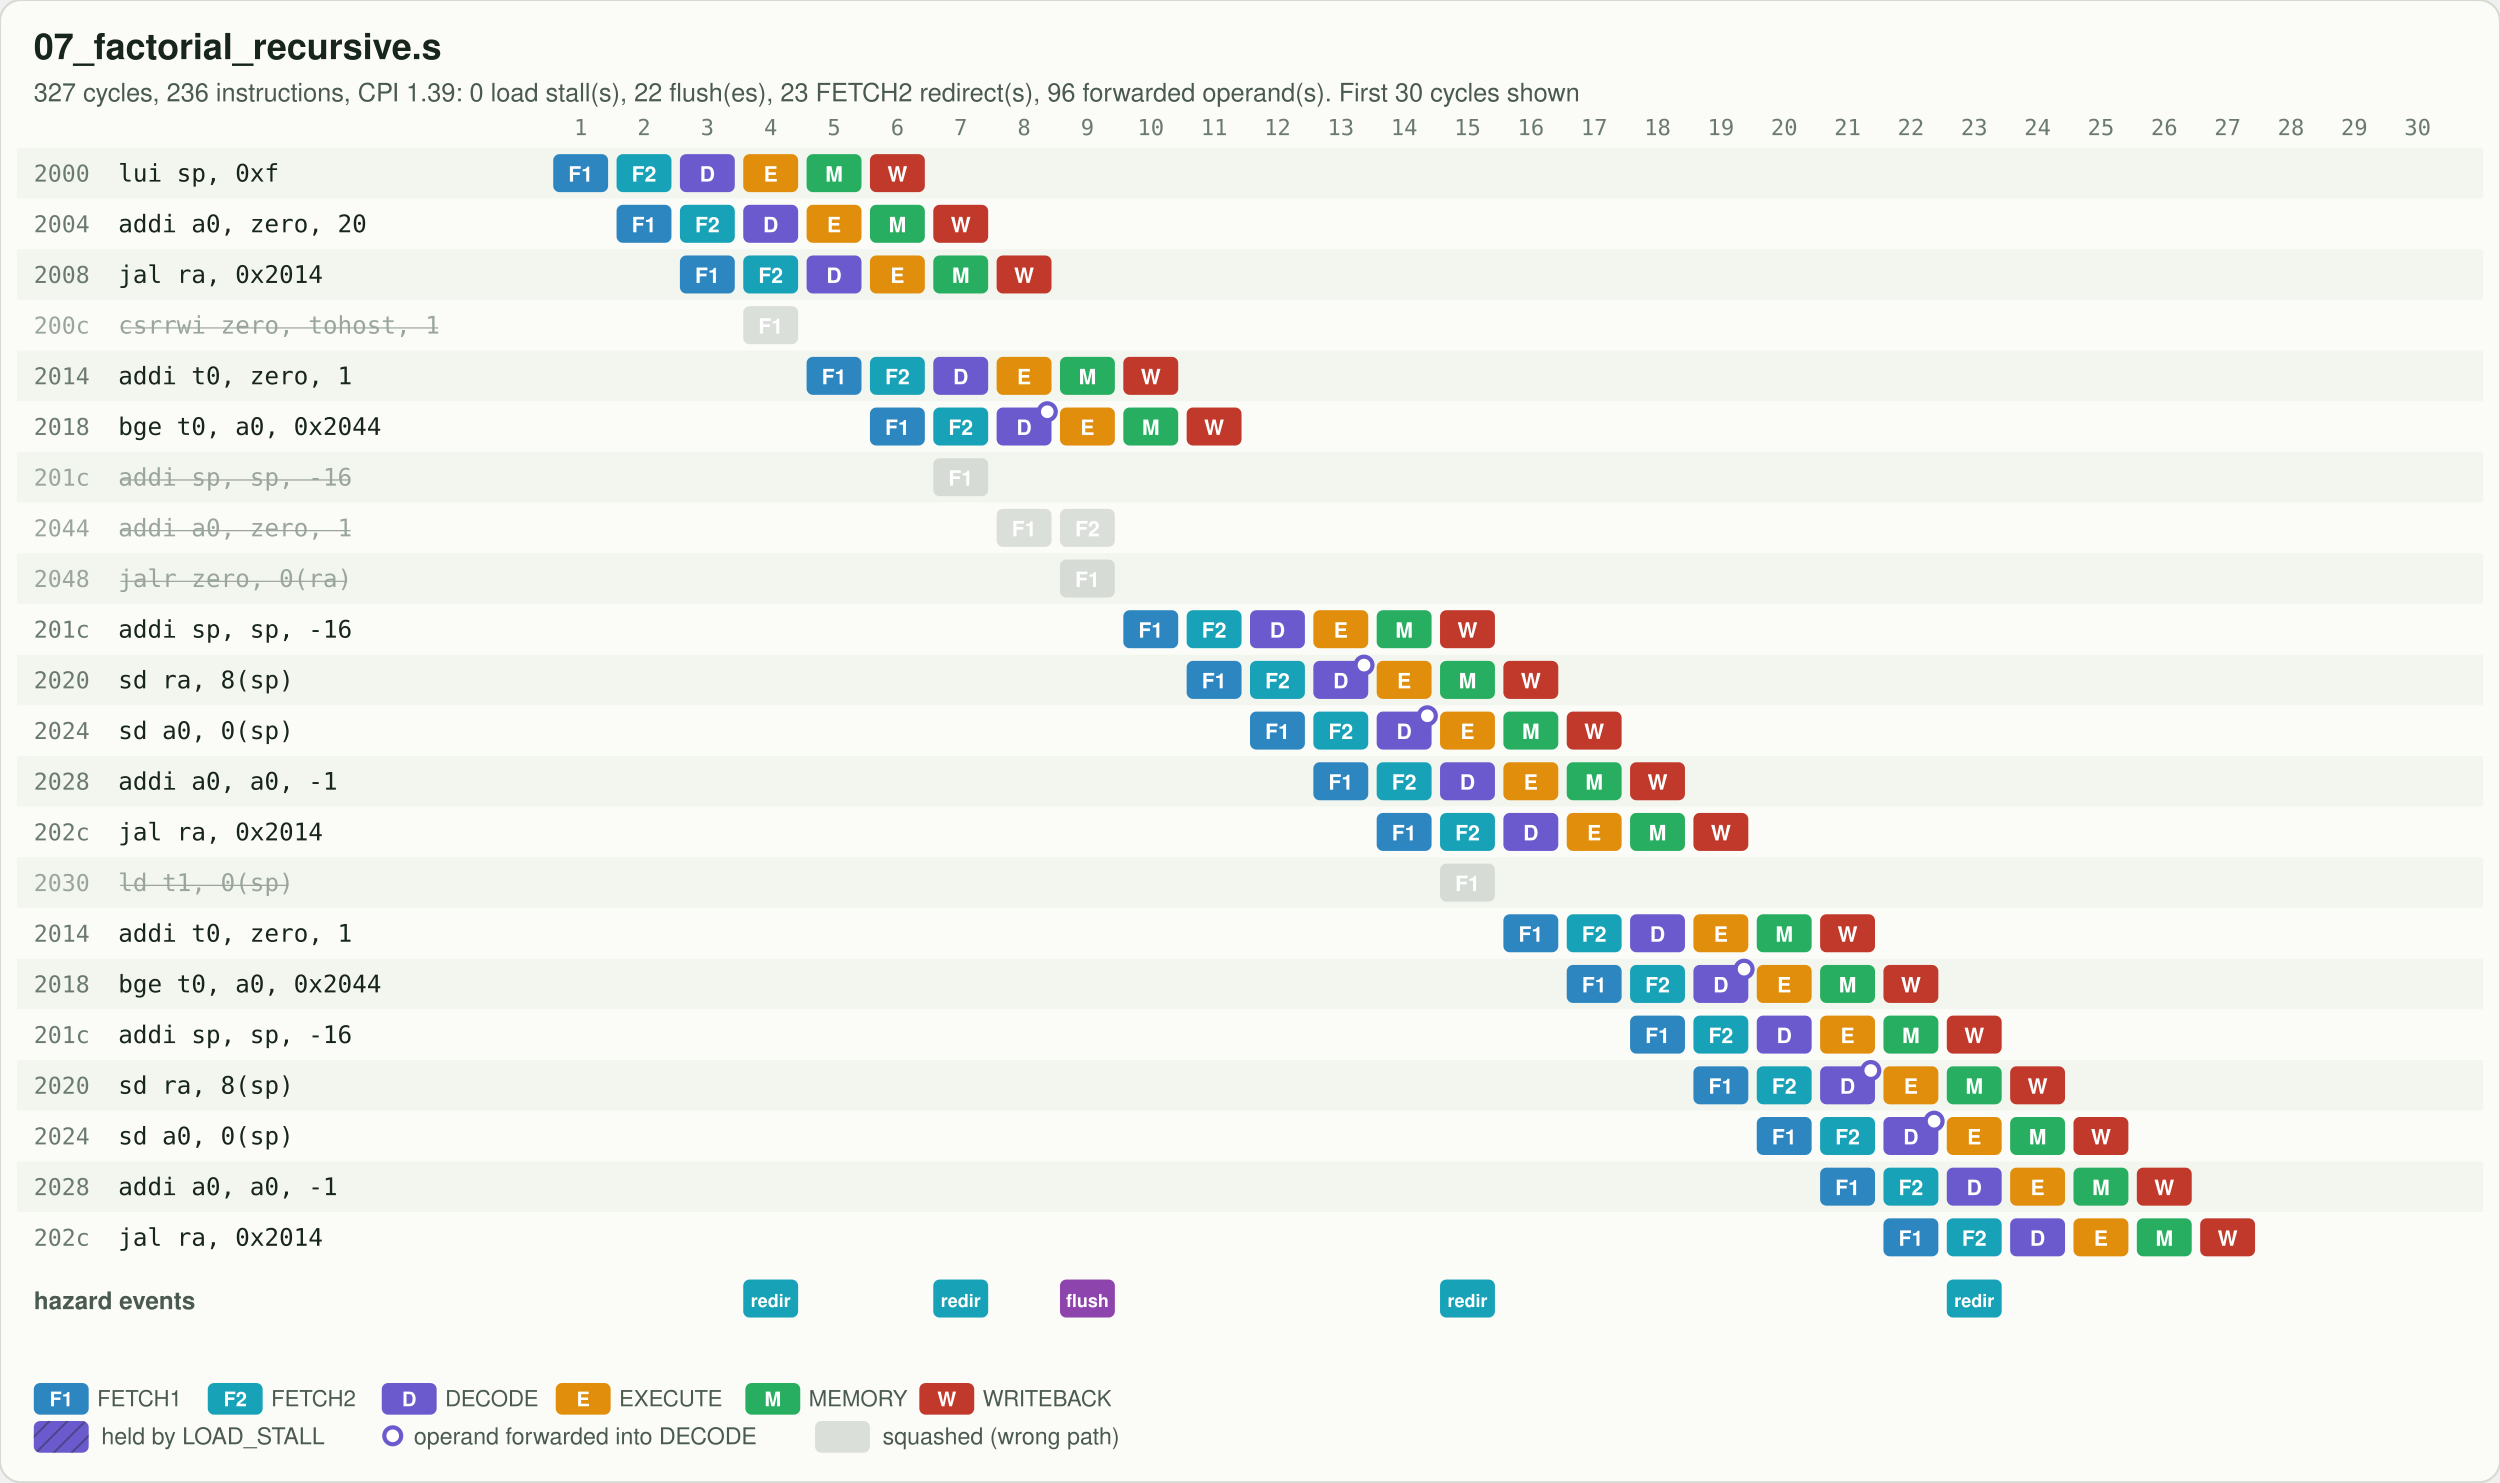
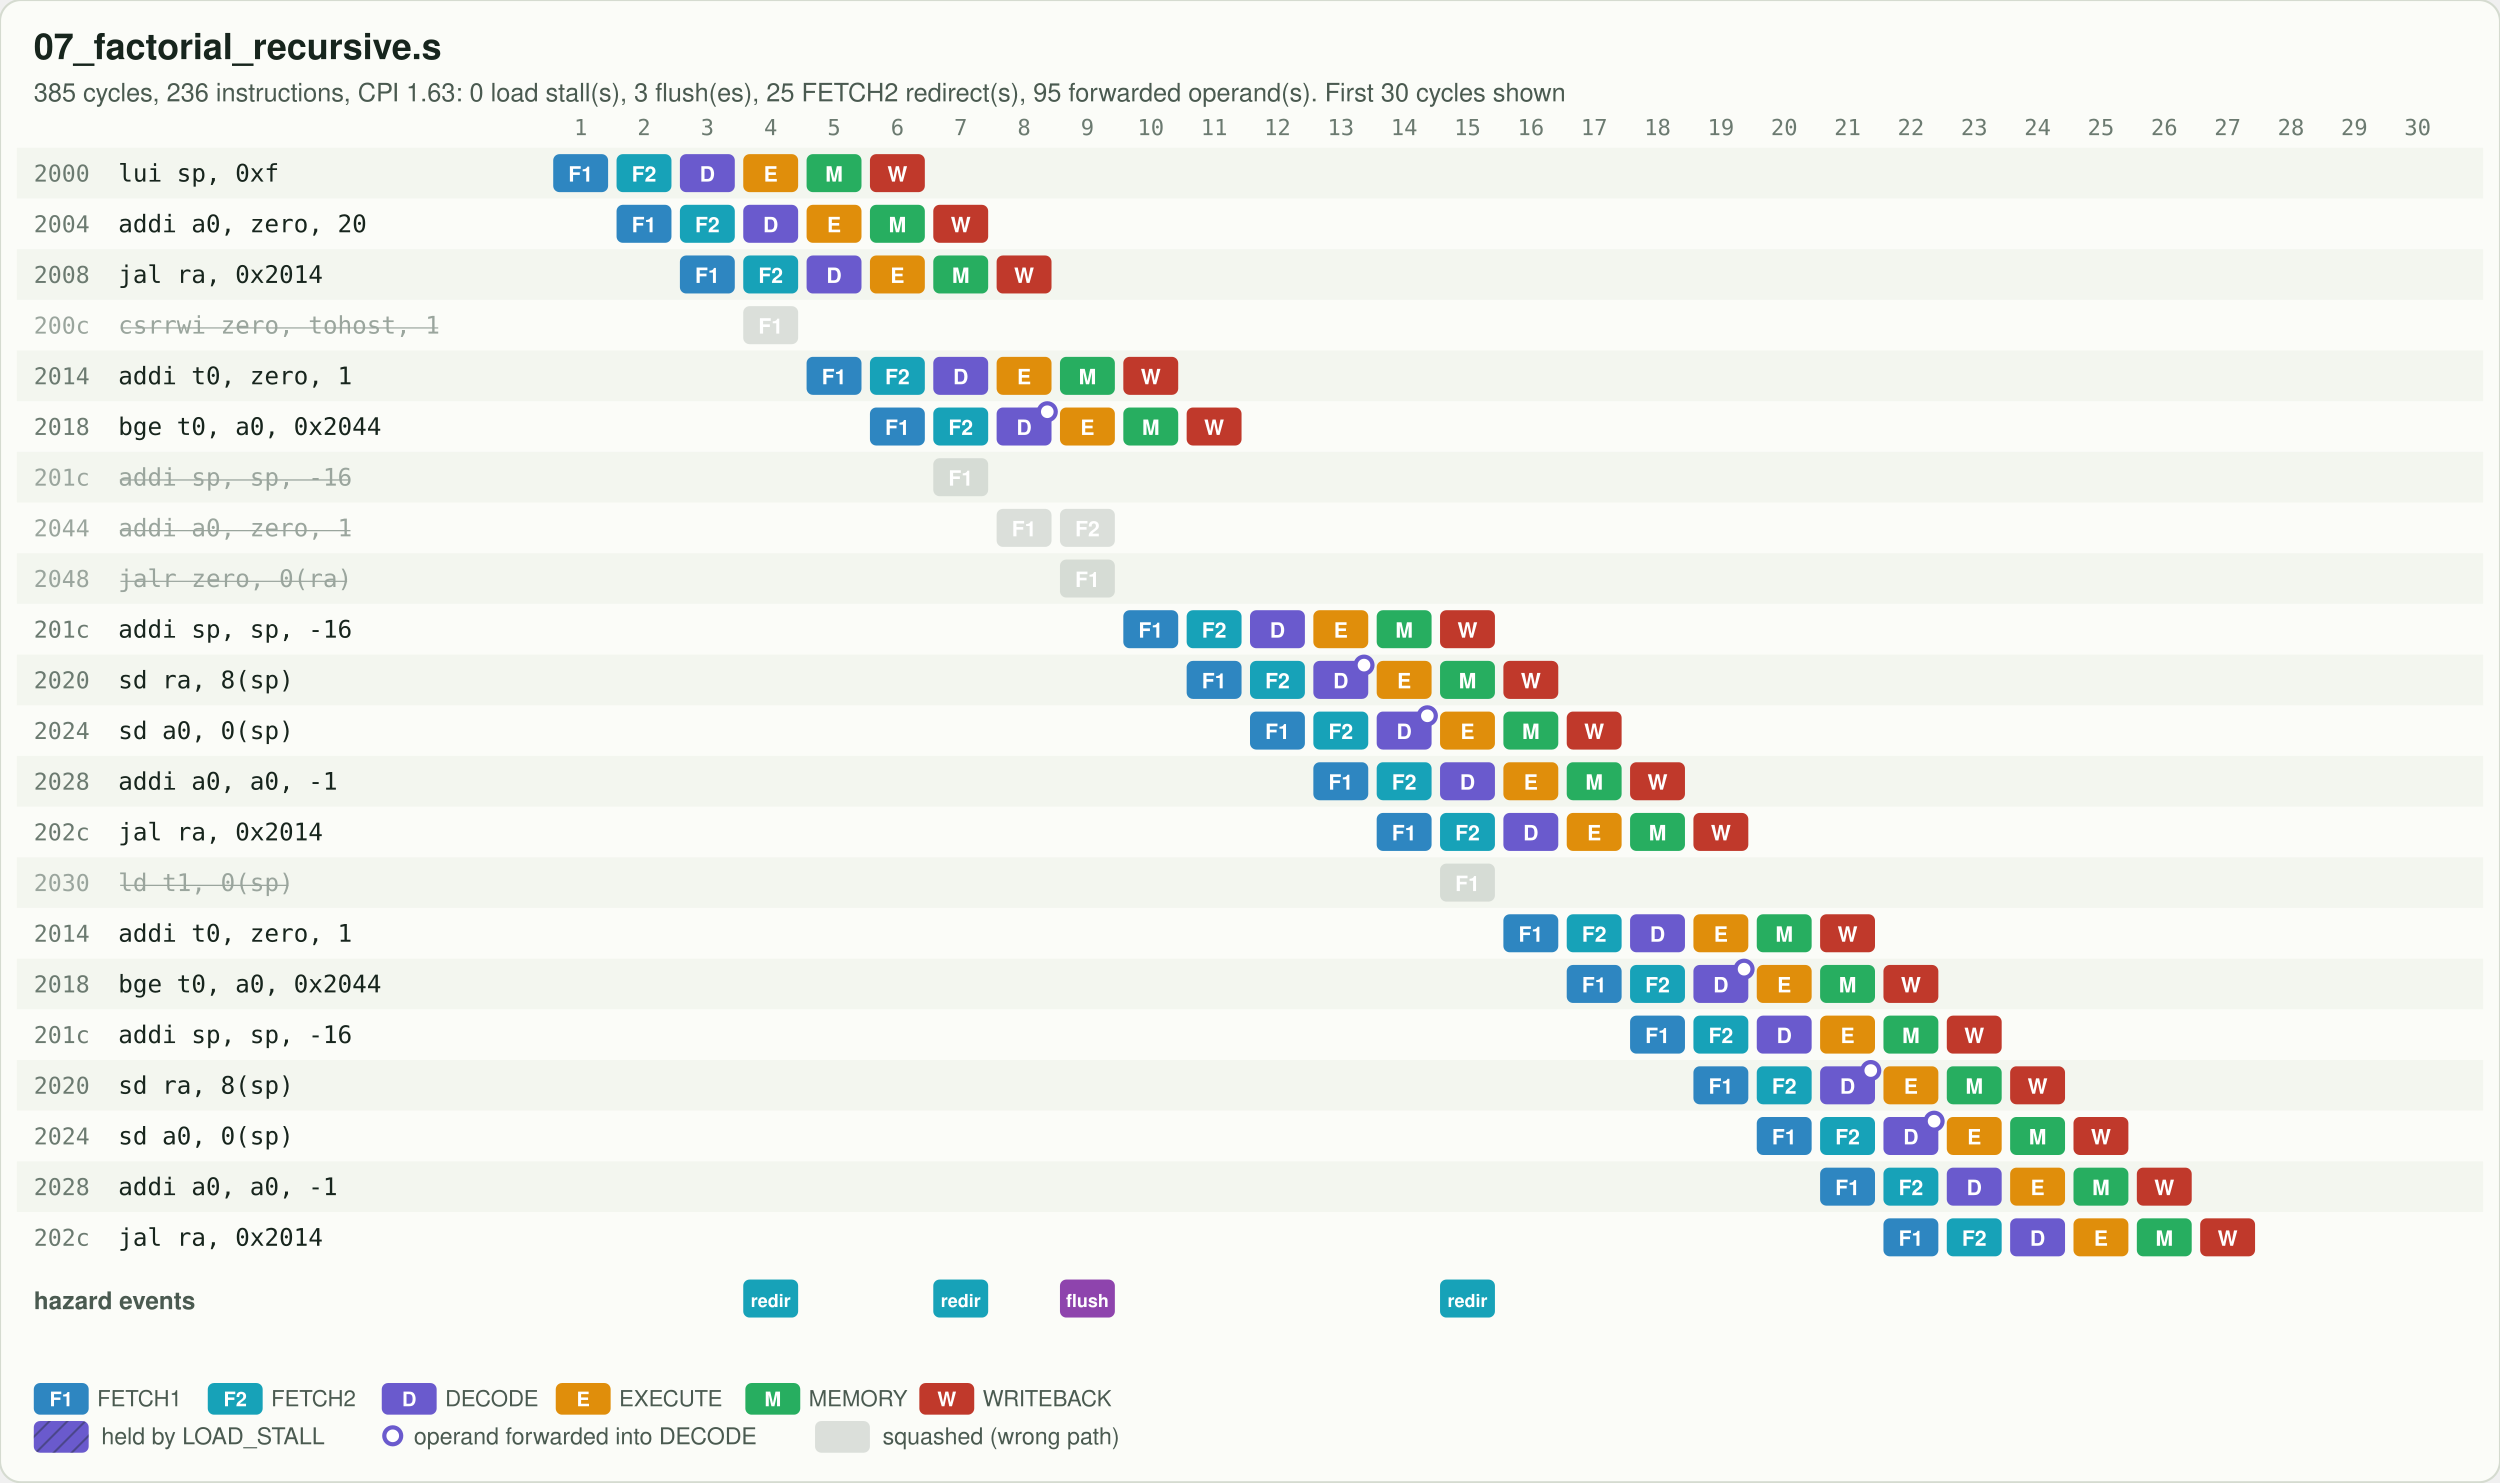
<svg xmlns="http://www.w3.org/2000/svg" viewBox="0 0 1184 702" width="1184" height="702">
  <defs>
    <pattern id="hatch" width="6" height="6" patternUnits="userSpaceOnUse" patternTransform="rotate(45)">
      <line x1="0" y1="0" x2="0" y2="6" stroke="#17251D" stroke-opacity="0.35" stroke-width="2" />
    </pattern>
  </defs>
  <rect width="100%" height="100%" rx="10" fill="#FBFCF8" stroke="#D5DBD0" />
  <text x="16" y="28" font-family="'IBM Plex Sans','Segoe UI',Helvetica,Arial,sans-serif" font-size="17" font-weight="600" fill="#17251D">07_factorial_recursive.s</text>
-   <text x="16" y="48" font-family="'IBM Plex Sans','Segoe UI',Helvetica,Arial,sans-serif" font-size="12" fill="#4A5A50">327 cycles, 236 instructions, CPI 1.39: 0 load stall(s), 22 flush(es), 23 FETCH2 redirect(s), 96 forwarded operand(s). First 30 cycles shown</text>
+   <text x="16" y="48" font-family="'IBM Plex Sans','Segoe UI',Helvetica,Arial,sans-serif" font-size="12" fill="#4A5A50">385 cycles, 236 instructions, CPI 1.63: 0 load stall(s), 3 flush(es), 25 FETCH2 redirect(s), 95 forwarded operand(s). First 30 cycles shown</text>
  <text x="275" y="64" text-anchor="middle" font-family="'IBM Plex Mono','SFMono-Regular',Consolas,monospace" font-size="10.5" fill="#6B7A70">1</text>
  <text x="305" y="64" text-anchor="middle" font-family="'IBM Plex Mono','SFMono-Regular',Consolas,monospace" font-size="10.5" fill="#6B7A70">2</text>
  <text x="335" y="64" text-anchor="middle" font-family="'IBM Plex Mono','SFMono-Regular',Consolas,monospace" font-size="10.5" fill="#6B7A70">3</text>
  <text x="365" y="64" text-anchor="middle" font-family="'IBM Plex Mono','SFMono-Regular',Consolas,monospace" font-size="10.5" fill="#6B7A70">4</text>
  <text x="395" y="64" text-anchor="middle" font-family="'IBM Plex Mono','SFMono-Regular',Consolas,monospace" font-size="10.5" fill="#6B7A70">5</text>
  <text x="425" y="64" text-anchor="middle" font-family="'IBM Plex Mono','SFMono-Regular',Consolas,monospace" font-size="10.5" fill="#6B7A70">6</text>
  <text x="455" y="64" text-anchor="middle" font-family="'IBM Plex Mono','SFMono-Regular',Consolas,monospace" font-size="10.5" fill="#6B7A70">7</text>
  <text x="485" y="64" text-anchor="middle" font-family="'IBM Plex Mono','SFMono-Regular',Consolas,monospace" font-size="10.5" fill="#6B7A70">8</text>
  <text x="515" y="64" text-anchor="middle" font-family="'IBM Plex Mono','SFMono-Regular',Consolas,monospace" font-size="10.5" fill="#6B7A70">9</text>
  <text x="545" y="64" text-anchor="middle" font-family="'IBM Plex Mono','SFMono-Regular',Consolas,monospace" font-size="10.5" fill="#6B7A70">10</text>
  <text x="575" y="64" text-anchor="middle" font-family="'IBM Plex Mono','SFMono-Regular',Consolas,monospace" font-size="10.5" fill="#6B7A70">11</text>
  <text x="605" y="64" text-anchor="middle" font-family="'IBM Plex Mono','SFMono-Regular',Consolas,monospace" font-size="10.5" fill="#6B7A70">12</text>
  <text x="635" y="64" text-anchor="middle" font-family="'IBM Plex Mono','SFMono-Regular',Consolas,monospace" font-size="10.5" fill="#6B7A70">13</text>
  <text x="665" y="64" text-anchor="middle" font-family="'IBM Plex Mono','SFMono-Regular',Consolas,monospace" font-size="10.5" fill="#6B7A70">14</text>
  <text x="695" y="64" text-anchor="middle" font-family="'IBM Plex Mono','SFMono-Regular',Consolas,monospace" font-size="10.5" fill="#6B7A70">15</text>
  <text x="725" y="64" text-anchor="middle" font-family="'IBM Plex Mono','SFMono-Regular',Consolas,monospace" font-size="10.5" fill="#6B7A70">16</text>
  <text x="755" y="64" text-anchor="middle" font-family="'IBM Plex Mono','SFMono-Regular',Consolas,monospace" font-size="10.5" fill="#6B7A70">17</text>
  <text x="785" y="64" text-anchor="middle" font-family="'IBM Plex Mono','SFMono-Regular',Consolas,monospace" font-size="10.5" fill="#6B7A70">18</text>
  <text x="815" y="64" text-anchor="middle" font-family="'IBM Plex Mono','SFMono-Regular',Consolas,monospace" font-size="10.5" fill="#6B7A70">19</text>
  <text x="845" y="64" text-anchor="middle" font-family="'IBM Plex Mono','SFMono-Regular',Consolas,monospace" font-size="10.5" fill="#6B7A70">20</text>
  <text x="875" y="64" text-anchor="middle" font-family="'IBM Plex Mono','SFMono-Regular',Consolas,monospace" font-size="10.5" fill="#6B7A70">21</text>
  <text x="905" y="64" text-anchor="middle" font-family="'IBM Plex Mono','SFMono-Regular',Consolas,monospace" font-size="10.5" fill="#6B7A70">22</text>
  <text x="935" y="64" text-anchor="middle" font-family="'IBM Plex Mono','SFMono-Regular',Consolas,monospace" font-size="10.5" fill="#6B7A70">23</text>
  <text x="965" y="64" text-anchor="middle" font-family="'IBM Plex Mono','SFMono-Regular',Consolas,monospace" font-size="10.5" fill="#6B7A70">24</text>
  <text x="995" y="64" text-anchor="middle" font-family="'IBM Plex Mono','SFMono-Regular',Consolas,monospace" font-size="10.5" fill="#6B7A70">25</text>
  <text x="1025" y="64" text-anchor="middle" font-family="'IBM Plex Mono','SFMono-Regular',Consolas,monospace" font-size="10.5" fill="#6B7A70">26</text>
  <text x="1055" y="64" text-anchor="middle" font-family="'IBM Plex Mono','SFMono-Regular',Consolas,monospace" font-size="10.5" fill="#6B7A70">27</text>
  <text x="1085" y="64" text-anchor="middle" font-family="'IBM Plex Mono','SFMono-Regular',Consolas,monospace" font-size="10.5" fill="#6B7A70">28</text>
  <text x="1115" y="64" text-anchor="middle" font-family="'IBM Plex Mono','SFMono-Regular',Consolas,monospace" font-size="10.5" fill="#6B7A70">29</text>
  <text x="1145" y="64" text-anchor="middle" font-family="'IBM Plex Mono','SFMono-Regular',Consolas,monospace" font-size="10.5" fill="#6B7A70">30</text>
  <rect x="8" y="70" width="1168" height="24" fill="#EEF2EA" fill-opacity="0.6" />
  <text x="16" y="86" font-family="'IBM Plex Mono','SFMono-Regular',Consolas,monospace" font-size="11" fill="#6B7A70">2000</text>
  <text x="56" y="86" font-family="'IBM Plex Mono','SFMono-Regular',Consolas,monospace" font-size="11.5" fill="#17251D">lui sp, 0xf</text>
  <rect x="262" y="73" width="26" height="18" rx="3" fill="#2E86C1" />
  <text x="275" y="86" text-anchor="middle" font-family="'IBM Plex Sans','Segoe UI',Helvetica,Arial,sans-serif" font-size="10" font-weight="700" fill="#FFFFFF">F1</text>
  <rect x="292" y="73" width="26" height="18" rx="3" fill="#17A2B8" />
  <text x="305" y="86" text-anchor="middle" font-family="'IBM Plex Sans','Segoe UI',Helvetica,Arial,sans-serif" font-size="10" font-weight="700" fill="#FFFFFF">F2</text>
  <rect x="322" y="73" width="26" height="18" rx="3" fill="#6A5ACD" />
  <text x="335" y="86" text-anchor="middle" font-family="'IBM Plex Sans','Segoe UI',Helvetica,Arial,sans-serif" font-size="10" font-weight="700" fill="#FFFFFF">D</text>
  <rect x="352" y="73" width="26" height="18" rx="3" fill="#E08E0B" />
  <text x="365" y="86" text-anchor="middle" font-family="'IBM Plex Sans','Segoe UI',Helvetica,Arial,sans-serif" font-size="10" font-weight="700" fill="#FFFFFF">E</text>
  <rect x="382" y="73" width="26" height="18" rx="3" fill="#27AE60" />
  <text x="395" y="86" text-anchor="middle" font-family="'IBM Plex Sans','Segoe UI',Helvetica,Arial,sans-serif" font-size="10" font-weight="700" fill="#FFFFFF">M</text>
  <rect x="412" y="73" width="26" height="18" rx="3" fill="#C0392B" />
  <text x="425" y="86" text-anchor="middle" font-family="'IBM Plex Sans','Segoe UI',Helvetica,Arial,sans-serif" font-size="10" font-weight="700" fill="#FFFFFF">W</text>
  <text x="16" y="110" font-family="'IBM Plex Mono','SFMono-Regular',Consolas,monospace" font-size="11" fill="#6B7A70">2004</text>
  <text x="56" y="110" font-family="'IBM Plex Mono','SFMono-Regular',Consolas,monospace" font-size="11.5" fill="#17251D">addi a0, zero, 20</text>
  <rect x="292" y="97" width="26" height="18" rx="3" fill="#2E86C1" />
  <text x="305" y="110" text-anchor="middle" font-family="'IBM Plex Sans','Segoe UI',Helvetica,Arial,sans-serif" font-size="10" font-weight="700" fill="#FFFFFF">F1</text>
  <rect x="322" y="97" width="26" height="18" rx="3" fill="#17A2B8" />
  <text x="335" y="110" text-anchor="middle" font-family="'IBM Plex Sans','Segoe UI',Helvetica,Arial,sans-serif" font-size="10" font-weight="700" fill="#FFFFFF">F2</text>
  <rect x="352" y="97" width="26" height="18" rx="3" fill="#6A5ACD" />
  <text x="365" y="110" text-anchor="middle" font-family="'IBM Plex Sans','Segoe UI',Helvetica,Arial,sans-serif" font-size="10" font-weight="700" fill="#FFFFFF">D</text>
  <rect x="382" y="97" width="26" height="18" rx="3" fill="#E08E0B" />
  <text x="395" y="110" text-anchor="middle" font-family="'IBM Plex Sans','Segoe UI',Helvetica,Arial,sans-serif" font-size="10" font-weight="700" fill="#FFFFFF">E</text>
  <rect x="412" y="97" width="26" height="18" rx="3" fill="#27AE60" />
  <text x="425" y="110" text-anchor="middle" font-family="'IBM Plex Sans','Segoe UI',Helvetica,Arial,sans-serif" font-size="10" font-weight="700" fill="#FFFFFF">M</text>
  <rect x="442" y="97" width="26" height="18" rx="3" fill="#C0392B" />
  <text x="455" y="110" text-anchor="middle" font-family="'IBM Plex Sans','Segoe UI',Helvetica,Arial,sans-serif" font-size="10" font-weight="700" fill="#FFFFFF">W</text>
  <rect x="8" y="118" width="1168" height="24" fill="#EEF2EA" fill-opacity="0.6" />
  <text x="16" y="134" font-family="'IBM Plex Mono','SFMono-Regular',Consolas,monospace" font-size="11" fill="#6B7A70">2008</text>
  <text x="56" y="134" font-family="'IBM Plex Mono','SFMono-Regular',Consolas,monospace" font-size="11.5" fill="#17251D">jal ra, 0x2014</text>
  <rect x="322" y="121" width="26" height="18" rx="3" fill="#2E86C1" />
  <text x="335" y="134" text-anchor="middle" font-family="'IBM Plex Sans','Segoe UI',Helvetica,Arial,sans-serif" font-size="10" font-weight="700" fill="#FFFFFF">F1</text>
  <rect x="352" y="121" width="26" height="18" rx="3" fill="#17A2B8" />
  <text x="365" y="134" text-anchor="middle" font-family="'IBM Plex Sans','Segoe UI',Helvetica,Arial,sans-serif" font-size="10" font-weight="700" fill="#FFFFFF">F2</text>
  <rect x="382" y="121" width="26" height="18" rx="3" fill="#6A5ACD" />
  <text x="395" y="134" text-anchor="middle" font-family="'IBM Plex Sans','Segoe UI',Helvetica,Arial,sans-serif" font-size="10" font-weight="700" fill="#FFFFFF">D</text>
  <rect x="412" y="121" width="26" height="18" rx="3" fill="#E08E0B" />
  <text x="425" y="134" text-anchor="middle" font-family="'IBM Plex Sans','Segoe UI',Helvetica,Arial,sans-serif" font-size="10" font-weight="700" fill="#FFFFFF">E</text>
  <rect x="442" y="121" width="26" height="18" rx="3" fill="#27AE60" />
  <text x="455" y="134" text-anchor="middle" font-family="'IBM Plex Sans','Segoe UI',Helvetica,Arial,sans-serif" font-size="10" font-weight="700" fill="#FFFFFF">M</text>
  <rect x="472" y="121" width="26" height="18" rx="3" fill="#C0392B" />
  <text x="485" y="134" text-anchor="middle" font-family="'IBM Plex Sans','Segoe UI',Helvetica,Arial,sans-serif" font-size="10" font-weight="700" fill="#FFFFFF">W</text>
  <text x="16" y="158" font-family="'IBM Plex Mono','SFMono-Regular',Consolas,monospace" font-size="11" fill="#9AA59D">200c</text>
  <text x="56" y="158" font-family="'IBM Plex Mono','SFMono-Regular',Consolas,monospace" font-size="11.5" fill="#9AA59D" text-decoration="line-through">csrrwi zero, tohost, 1</text>
  <rect x="352" y="145" width="26" height="18" rx="3" fill="#B4BDB6" fill-opacity="0.45" />
  <text x="365" y="158" text-anchor="middle" font-family="'IBM Plex Sans','Segoe UI',Helvetica,Arial,sans-serif" font-size="10" font-weight="700" fill="#FFFFFF">F1</text>
  <rect x="8" y="166" width="1168" height="24" fill="#EEF2EA" fill-opacity="0.6" />
  <text x="16" y="182" font-family="'IBM Plex Mono','SFMono-Regular',Consolas,monospace" font-size="11" fill="#6B7A70">2014</text>
  <text x="56" y="182" font-family="'IBM Plex Mono','SFMono-Regular',Consolas,monospace" font-size="11.5" fill="#17251D">addi t0, zero, 1</text>
  <rect x="382" y="169" width="26" height="18" rx="3" fill="#2E86C1" />
  <text x="395" y="182" text-anchor="middle" font-family="'IBM Plex Sans','Segoe UI',Helvetica,Arial,sans-serif" font-size="10" font-weight="700" fill="#FFFFFF">F1</text>
  <rect x="412" y="169" width="26" height="18" rx="3" fill="#17A2B8" />
  <text x="425" y="182" text-anchor="middle" font-family="'IBM Plex Sans','Segoe UI',Helvetica,Arial,sans-serif" font-size="10" font-weight="700" fill="#FFFFFF">F2</text>
  <rect x="442" y="169" width="26" height="18" rx="3" fill="#6A5ACD" />
  <text x="455" y="182" text-anchor="middle" font-family="'IBM Plex Sans','Segoe UI',Helvetica,Arial,sans-serif" font-size="10" font-weight="700" fill="#FFFFFF">D</text>
  <rect x="472" y="169" width="26" height="18" rx="3" fill="#E08E0B" />
  <text x="485" y="182" text-anchor="middle" font-family="'IBM Plex Sans','Segoe UI',Helvetica,Arial,sans-serif" font-size="10" font-weight="700" fill="#FFFFFF">E</text>
  <rect x="502" y="169" width="26" height="18" rx="3" fill="#27AE60" />
  <text x="515" y="182" text-anchor="middle" font-family="'IBM Plex Sans','Segoe UI',Helvetica,Arial,sans-serif" font-size="10" font-weight="700" fill="#FFFFFF">M</text>
  <rect x="532" y="169" width="26" height="18" rx="3" fill="#C0392B" />
  <text x="545" y="182" text-anchor="middle" font-family="'IBM Plex Sans','Segoe UI',Helvetica,Arial,sans-serif" font-size="10" font-weight="700" fill="#FFFFFF">W</text>
  <text x="16" y="206" font-family="'IBM Plex Mono','SFMono-Regular',Consolas,monospace" font-size="11" fill="#6B7A70">2018</text>
  <text x="56" y="206" font-family="'IBM Plex Mono','SFMono-Regular',Consolas,monospace" font-size="11.5" fill="#17251D">bge t0, a0, 0x2044</text>
  <rect x="412" y="193" width="26" height="18" rx="3" fill="#2E86C1" />
  <text x="425" y="206" text-anchor="middle" font-family="'IBM Plex Sans','Segoe UI',Helvetica,Arial,sans-serif" font-size="10" font-weight="700" fill="#FFFFFF">F1</text>
  <rect x="442" y="193" width="26" height="18" rx="3" fill="#17A2B8" />
  <text x="455" y="206" text-anchor="middle" font-family="'IBM Plex Sans','Segoe UI',Helvetica,Arial,sans-serif" font-size="10" font-weight="700" fill="#FFFFFF">F2</text>
  <rect x="472" y="193" width="26" height="18" rx="3" fill="#6A5ACD" />
  <text x="485" y="206" text-anchor="middle" font-family="'IBM Plex Sans','Segoe UI',Helvetica,Arial,sans-serif" font-size="10" font-weight="700" fill="#FFFFFF">D</text>
  <circle cx="496" cy="195" r="4" fill="#FFFFFF" stroke="#6A5ACD" stroke-width="2" />
  <rect x="502" y="193" width="26" height="18" rx="3" fill="#E08E0B" />
  <text x="515" y="206" text-anchor="middle" font-family="'IBM Plex Sans','Segoe UI',Helvetica,Arial,sans-serif" font-size="10" font-weight="700" fill="#FFFFFF">E</text>
  <rect x="532" y="193" width="26" height="18" rx="3" fill="#27AE60" />
  <text x="545" y="206" text-anchor="middle" font-family="'IBM Plex Sans','Segoe UI',Helvetica,Arial,sans-serif" font-size="10" font-weight="700" fill="#FFFFFF">M</text>
  <rect x="562" y="193" width="26" height="18" rx="3" fill="#C0392B" />
  <text x="575" y="206" text-anchor="middle" font-family="'IBM Plex Sans','Segoe UI',Helvetica,Arial,sans-serif" font-size="10" font-weight="700" fill="#FFFFFF">W</text>
  <rect x="8" y="214" width="1168" height="24" fill="#EEF2EA" fill-opacity="0.6" />
  <text x="16" y="230" font-family="'IBM Plex Mono','SFMono-Regular',Consolas,monospace" font-size="11" fill="#9AA59D">201c</text>
  <text x="56" y="230" font-family="'IBM Plex Mono','SFMono-Regular',Consolas,monospace" font-size="11.5" fill="#9AA59D" text-decoration="line-through">addi sp, sp, -16</text>
  <rect x="442" y="217" width="26" height="18" rx="3" fill="#B4BDB6" fill-opacity="0.45" />
  <text x="455" y="230" text-anchor="middle" font-family="'IBM Plex Sans','Segoe UI',Helvetica,Arial,sans-serif" font-size="10" font-weight="700" fill="#FFFFFF">F1</text>
  <text x="16" y="254" font-family="'IBM Plex Mono','SFMono-Regular',Consolas,monospace" font-size="11" fill="#9AA59D">2044</text>
  <text x="56" y="254" font-family="'IBM Plex Mono','SFMono-Regular',Consolas,monospace" font-size="11.5" fill="#9AA59D" text-decoration="line-through">addi a0, zero, 1</text>
  <rect x="472" y="241" width="26" height="18" rx="3" fill="#B4BDB6" fill-opacity="0.45" />
  <text x="485" y="254" text-anchor="middle" font-family="'IBM Plex Sans','Segoe UI',Helvetica,Arial,sans-serif" font-size="10" font-weight="700" fill="#FFFFFF">F1</text>
  <rect x="502" y="241" width="26" height="18" rx="3" fill="#B4BDB6" fill-opacity="0.45" />
  <text x="515" y="254" text-anchor="middle" font-family="'IBM Plex Sans','Segoe UI',Helvetica,Arial,sans-serif" font-size="10" font-weight="700" fill="#FFFFFF">F2</text>
  <rect x="8" y="262" width="1168" height="24" fill="#EEF2EA" fill-opacity="0.6" />
  <text x="16" y="278" font-family="'IBM Plex Mono','SFMono-Regular',Consolas,monospace" font-size="11" fill="#9AA59D">2048</text>
  <text x="56" y="278" font-family="'IBM Plex Mono','SFMono-Regular',Consolas,monospace" font-size="11.5" fill="#9AA59D" text-decoration="line-through">jalr zero, 0(ra)</text>
  <rect x="502" y="265" width="26" height="18" rx="3" fill="#B4BDB6" fill-opacity="0.45" />
  <text x="515" y="278" text-anchor="middle" font-family="'IBM Plex Sans','Segoe UI',Helvetica,Arial,sans-serif" font-size="10" font-weight="700" fill="#FFFFFF">F1</text>
  <text x="16" y="302" font-family="'IBM Plex Mono','SFMono-Regular',Consolas,monospace" font-size="11" fill="#6B7A70">201c</text>
  <text x="56" y="302" font-family="'IBM Plex Mono','SFMono-Regular',Consolas,monospace" font-size="11.5" fill="#17251D">addi sp, sp, -16</text>
  <rect x="532" y="289" width="26" height="18" rx="3" fill="#2E86C1" />
  <text x="545" y="302" text-anchor="middle" font-family="'IBM Plex Sans','Segoe UI',Helvetica,Arial,sans-serif" font-size="10" font-weight="700" fill="#FFFFFF">F1</text>
  <rect x="562" y="289" width="26" height="18" rx="3" fill="#17A2B8" />
  <text x="575" y="302" text-anchor="middle" font-family="'IBM Plex Sans','Segoe UI',Helvetica,Arial,sans-serif" font-size="10" font-weight="700" fill="#FFFFFF">F2</text>
  <rect x="592" y="289" width="26" height="18" rx="3" fill="#6A5ACD" />
  <text x="605" y="302" text-anchor="middle" font-family="'IBM Plex Sans','Segoe UI',Helvetica,Arial,sans-serif" font-size="10" font-weight="700" fill="#FFFFFF">D</text>
  <rect x="622" y="289" width="26" height="18" rx="3" fill="#E08E0B" />
  <text x="635" y="302" text-anchor="middle" font-family="'IBM Plex Sans','Segoe UI',Helvetica,Arial,sans-serif" font-size="10" font-weight="700" fill="#FFFFFF">E</text>
  <rect x="652" y="289" width="26" height="18" rx="3" fill="#27AE60" />
  <text x="665" y="302" text-anchor="middle" font-family="'IBM Plex Sans','Segoe UI',Helvetica,Arial,sans-serif" font-size="10" font-weight="700" fill="#FFFFFF">M</text>
  <rect x="682" y="289" width="26" height="18" rx="3" fill="#C0392B" />
  <text x="695" y="302" text-anchor="middle" font-family="'IBM Plex Sans','Segoe UI',Helvetica,Arial,sans-serif" font-size="10" font-weight="700" fill="#FFFFFF">W</text>
  <rect x="8" y="310" width="1168" height="24" fill="#EEF2EA" fill-opacity="0.6" />
  <text x="16" y="326" font-family="'IBM Plex Mono','SFMono-Regular',Consolas,monospace" font-size="11" fill="#6B7A70">2020</text>
  <text x="56" y="326" font-family="'IBM Plex Mono','SFMono-Regular',Consolas,monospace" font-size="11.5" fill="#17251D">sd ra, 8(sp)</text>
  <rect x="562" y="313" width="26" height="18" rx="3" fill="#2E86C1" />
  <text x="575" y="326" text-anchor="middle" font-family="'IBM Plex Sans','Segoe UI',Helvetica,Arial,sans-serif" font-size="10" font-weight="700" fill="#FFFFFF">F1</text>
  <rect x="592" y="313" width="26" height="18" rx="3" fill="#17A2B8" />
  <text x="605" y="326" text-anchor="middle" font-family="'IBM Plex Sans','Segoe UI',Helvetica,Arial,sans-serif" font-size="10" font-weight="700" fill="#FFFFFF">F2</text>
  <rect x="622" y="313" width="26" height="18" rx="3" fill="#6A5ACD" />
  <text x="635" y="326" text-anchor="middle" font-family="'IBM Plex Sans','Segoe UI',Helvetica,Arial,sans-serif" font-size="10" font-weight="700" fill="#FFFFFF">D</text>
  <circle cx="646" cy="315" r="4" fill="#FFFFFF" stroke="#6A5ACD" stroke-width="2" />
  <rect x="652" y="313" width="26" height="18" rx="3" fill="#E08E0B" />
  <text x="665" y="326" text-anchor="middle" font-family="'IBM Plex Sans','Segoe UI',Helvetica,Arial,sans-serif" font-size="10" font-weight="700" fill="#FFFFFF">E</text>
  <rect x="682" y="313" width="26" height="18" rx="3" fill="#27AE60" />
  <text x="695" y="326" text-anchor="middle" font-family="'IBM Plex Sans','Segoe UI',Helvetica,Arial,sans-serif" font-size="10" font-weight="700" fill="#FFFFFF">M</text>
  <rect x="712" y="313" width="26" height="18" rx="3" fill="#C0392B" />
  <text x="725" y="326" text-anchor="middle" font-family="'IBM Plex Sans','Segoe UI',Helvetica,Arial,sans-serif" font-size="10" font-weight="700" fill="#FFFFFF">W</text>
  <text x="16" y="350" font-family="'IBM Plex Mono','SFMono-Regular',Consolas,monospace" font-size="11" fill="#6B7A70">2024</text>
  <text x="56" y="350" font-family="'IBM Plex Mono','SFMono-Regular',Consolas,monospace" font-size="11.5" fill="#17251D">sd a0, 0(sp)</text>
  <rect x="592" y="337" width="26" height="18" rx="3" fill="#2E86C1" />
  <text x="605" y="350" text-anchor="middle" font-family="'IBM Plex Sans','Segoe UI',Helvetica,Arial,sans-serif" font-size="10" font-weight="700" fill="#FFFFFF">F1</text>
  <rect x="622" y="337" width="26" height="18" rx="3" fill="#17A2B8" />
  <text x="635" y="350" text-anchor="middle" font-family="'IBM Plex Sans','Segoe UI',Helvetica,Arial,sans-serif" font-size="10" font-weight="700" fill="#FFFFFF">F2</text>
  <rect x="652" y="337" width="26" height="18" rx="3" fill="#6A5ACD" />
  <text x="665" y="350" text-anchor="middle" font-family="'IBM Plex Sans','Segoe UI',Helvetica,Arial,sans-serif" font-size="10" font-weight="700" fill="#FFFFFF">D</text>
  <circle cx="676" cy="339" r="4" fill="#FFFFFF" stroke="#6A5ACD" stroke-width="2" />
  <rect x="682" y="337" width="26" height="18" rx="3" fill="#E08E0B" />
  <text x="695" y="350" text-anchor="middle" font-family="'IBM Plex Sans','Segoe UI',Helvetica,Arial,sans-serif" font-size="10" font-weight="700" fill="#FFFFFF">E</text>
  <rect x="712" y="337" width="26" height="18" rx="3" fill="#27AE60" />
  <text x="725" y="350" text-anchor="middle" font-family="'IBM Plex Sans','Segoe UI',Helvetica,Arial,sans-serif" font-size="10" font-weight="700" fill="#FFFFFF">M</text>
  <rect x="742" y="337" width="26" height="18" rx="3" fill="#C0392B" />
  <text x="755" y="350" text-anchor="middle" font-family="'IBM Plex Sans','Segoe UI',Helvetica,Arial,sans-serif" font-size="10" font-weight="700" fill="#FFFFFF">W</text>
  <rect x="8" y="358" width="1168" height="24" fill="#EEF2EA" fill-opacity="0.6" />
  <text x="16" y="374" font-family="'IBM Plex Mono','SFMono-Regular',Consolas,monospace" font-size="11" fill="#6B7A70">2028</text>
  <text x="56" y="374" font-family="'IBM Plex Mono','SFMono-Regular',Consolas,monospace" font-size="11.5" fill="#17251D">addi a0, a0, -1</text>
  <rect x="622" y="361" width="26" height="18" rx="3" fill="#2E86C1" />
  <text x="635" y="374" text-anchor="middle" font-family="'IBM Plex Sans','Segoe UI',Helvetica,Arial,sans-serif" font-size="10" font-weight="700" fill="#FFFFFF">F1</text>
  <rect x="652" y="361" width="26" height="18" rx="3" fill="#17A2B8" />
  <text x="665" y="374" text-anchor="middle" font-family="'IBM Plex Sans','Segoe UI',Helvetica,Arial,sans-serif" font-size="10" font-weight="700" fill="#FFFFFF">F2</text>
  <rect x="682" y="361" width="26" height="18" rx="3" fill="#6A5ACD" />
  <text x="695" y="374" text-anchor="middle" font-family="'IBM Plex Sans','Segoe UI',Helvetica,Arial,sans-serif" font-size="10" font-weight="700" fill="#FFFFFF">D</text>
  <rect x="712" y="361" width="26" height="18" rx="3" fill="#E08E0B" />
  <text x="725" y="374" text-anchor="middle" font-family="'IBM Plex Sans','Segoe UI',Helvetica,Arial,sans-serif" font-size="10" font-weight="700" fill="#FFFFFF">E</text>
  <rect x="742" y="361" width="26" height="18" rx="3" fill="#27AE60" />
  <text x="755" y="374" text-anchor="middle" font-family="'IBM Plex Sans','Segoe UI',Helvetica,Arial,sans-serif" font-size="10" font-weight="700" fill="#FFFFFF">M</text>
  <rect x="772" y="361" width="26" height="18" rx="3" fill="#C0392B" />
  <text x="785" y="374" text-anchor="middle" font-family="'IBM Plex Sans','Segoe UI',Helvetica,Arial,sans-serif" font-size="10" font-weight="700" fill="#FFFFFF">W</text>
  <text x="16" y="398" font-family="'IBM Plex Mono','SFMono-Regular',Consolas,monospace" font-size="11" fill="#6B7A70">202c</text>
  <text x="56" y="398" font-family="'IBM Plex Mono','SFMono-Regular',Consolas,monospace" font-size="11.5" fill="#17251D">jal ra, 0x2014</text>
  <rect x="652" y="385" width="26" height="18" rx="3" fill="#2E86C1" />
  <text x="665" y="398" text-anchor="middle" font-family="'IBM Plex Sans','Segoe UI',Helvetica,Arial,sans-serif" font-size="10" font-weight="700" fill="#FFFFFF">F1</text>
  <rect x="682" y="385" width="26" height="18" rx="3" fill="#17A2B8" />
  <text x="695" y="398" text-anchor="middle" font-family="'IBM Plex Sans','Segoe UI',Helvetica,Arial,sans-serif" font-size="10" font-weight="700" fill="#FFFFFF">F2</text>
  <rect x="712" y="385" width="26" height="18" rx="3" fill="#6A5ACD" />
  <text x="725" y="398" text-anchor="middle" font-family="'IBM Plex Sans','Segoe UI',Helvetica,Arial,sans-serif" font-size="10" font-weight="700" fill="#FFFFFF">D</text>
  <rect x="742" y="385" width="26" height="18" rx="3" fill="#E08E0B" />
  <text x="755" y="398" text-anchor="middle" font-family="'IBM Plex Sans','Segoe UI',Helvetica,Arial,sans-serif" font-size="10" font-weight="700" fill="#FFFFFF">E</text>
  <rect x="772" y="385" width="26" height="18" rx="3" fill="#27AE60" />
  <text x="785" y="398" text-anchor="middle" font-family="'IBM Plex Sans','Segoe UI',Helvetica,Arial,sans-serif" font-size="10" font-weight="700" fill="#FFFFFF">M</text>
  <rect x="802" y="385" width="26" height="18" rx="3" fill="#C0392B" />
  <text x="815" y="398" text-anchor="middle" font-family="'IBM Plex Sans','Segoe UI',Helvetica,Arial,sans-serif" font-size="10" font-weight="700" fill="#FFFFFF">W</text>
  <rect x="8" y="406" width="1168" height="24" fill="#EEF2EA" fill-opacity="0.6" />
  <text x="16" y="422" font-family="'IBM Plex Mono','SFMono-Regular',Consolas,monospace" font-size="11" fill="#9AA59D">2030</text>
  <text x="56" y="422" font-family="'IBM Plex Mono','SFMono-Regular',Consolas,monospace" font-size="11.5" fill="#9AA59D" text-decoration="line-through">ld t1, 0(sp)</text>
  <rect x="682" y="409" width="26" height="18" rx="3" fill="#B4BDB6" fill-opacity="0.45" />
  <text x="695" y="422" text-anchor="middle" font-family="'IBM Plex Sans','Segoe UI',Helvetica,Arial,sans-serif" font-size="10" font-weight="700" fill="#FFFFFF">F1</text>
  <text x="16" y="446" font-family="'IBM Plex Mono','SFMono-Regular',Consolas,monospace" font-size="11" fill="#6B7A70">2014</text>
  <text x="56" y="446" font-family="'IBM Plex Mono','SFMono-Regular',Consolas,monospace" font-size="11.5" fill="#17251D">addi t0, zero, 1</text>
  <rect x="712" y="433" width="26" height="18" rx="3" fill="#2E86C1" />
  <text x="725" y="446" text-anchor="middle" font-family="'IBM Plex Sans','Segoe UI',Helvetica,Arial,sans-serif" font-size="10" font-weight="700" fill="#FFFFFF">F1</text>
  <rect x="742" y="433" width="26" height="18" rx="3" fill="#17A2B8" />
  <text x="755" y="446" text-anchor="middle" font-family="'IBM Plex Sans','Segoe UI',Helvetica,Arial,sans-serif" font-size="10" font-weight="700" fill="#FFFFFF">F2</text>
  <rect x="772" y="433" width="26" height="18" rx="3" fill="#6A5ACD" />
  <text x="785" y="446" text-anchor="middle" font-family="'IBM Plex Sans','Segoe UI',Helvetica,Arial,sans-serif" font-size="10" font-weight="700" fill="#FFFFFF">D</text>
  <rect x="802" y="433" width="26" height="18" rx="3" fill="#E08E0B" />
  <text x="815" y="446" text-anchor="middle" font-family="'IBM Plex Sans','Segoe UI',Helvetica,Arial,sans-serif" font-size="10" font-weight="700" fill="#FFFFFF">E</text>
  <rect x="832" y="433" width="26" height="18" rx="3" fill="#27AE60" />
  <text x="845" y="446" text-anchor="middle" font-family="'IBM Plex Sans','Segoe UI',Helvetica,Arial,sans-serif" font-size="10" font-weight="700" fill="#FFFFFF">M</text>
  <rect x="862" y="433" width="26" height="18" rx="3" fill="#C0392B" />
  <text x="875" y="446" text-anchor="middle" font-family="'IBM Plex Sans','Segoe UI',Helvetica,Arial,sans-serif" font-size="10" font-weight="700" fill="#FFFFFF">W</text>
  <rect x="8" y="454" width="1168" height="24" fill="#EEF2EA" fill-opacity="0.6" />
  <text x="16" y="470" font-family="'IBM Plex Mono','SFMono-Regular',Consolas,monospace" font-size="11" fill="#6B7A70">2018</text>
  <text x="56" y="470" font-family="'IBM Plex Mono','SFMono-Regular',Consolas,monospace" font-size="11.5" fill="#17251D">bge t0, a0, 0x2044</text>
  <rect x="742" y="457" width="26" height="18" rx="3" fill="#2E86C1" />
  <text x="755" y="470" text-anchor="middle" font-family="'IBM Plex Sans','Segoe UI',Helvetica,Arial,sans-serif" font-size="10" font-weight="700" fill="#FFFFFF">F1</text>
  <rect x="772" y="457" width="26" height="18" rx="3" fill="#17A2B8" />
  <text x="785" y="470" text-anchor="middle" font-family="'IBM Plex Sans','Segoe UI',Helvetica,Arial,sans-serif" font-size="10" font-weight="700" fill="#FFFFFF">F2</text>
  <rect x="802" y="457" width="26" height="18" rx="3" fill="#6A5ACD" />
  <text x="815" y="470" text-anchor="middle" font-family="'IBM Plex Sans','Segoe UI',Helvetica,Arial,sans-serif" font-size="10" font-weight="700" fill="#FFFFFF">D</text>
  <circle cx="826" cy="459" r="4" fill="#FFFFFF" stroke="#6A5ACD" stroke-width="2" />
  <rect x="832" y="457" width="26" height="18" rx="3" fill="#E08E0B" />
  <text x="845" y="470" text-anchor="middle" font-family="'IBM Plex Sans','Segoe UI',Helvetica,Arial,sans-serif" font-size="10" font-weight="700" fill="#FFFFFF">E</text>
  <rect x="862" y="457" width="26" height="18" rx="3" fill="#27AE60" />
  <text x="875" y="470" text-anchor="middle" font-family="'IBM Plex Sans','Segoe UI',Helvetica,Arial,sans-serif" font-size="10" font-weight="700" fill="#FFFFFF">M</text>
  <rect x="892" y="457" width="26" height="18" rx="3" fill="#C0392B" />
  <text x="905" y="470" text-anchor="middle" font-family="'IBM Plex Sans','Segoe UI',Helvetica,Arial,sans-serif" font-size="10" font-weight="700" fill="#FFFFFF">W</text>
  <text x="16" y="494" font-family="'IBM Plex Mono','SFMono-Regular',Consolas,monospace" font-size="11" fill="#6B7A70">201c</text>
  <text x="56" y="494" font-family="'IBM Plex Mono','SFMono-Regular',Consolas,monospace" font-size="11.5" fill="#17251D">addi sp, sp, -16</text>
  <rect x="772" y="481" width="26" height="18" rx="3" fill="#2E86C1" />
  <text x="785" y="494" text-anchor="middle" font-family="'IBM Plex Sans','Segoe UI',Helvetica,Arial,sans-serif" font-size="10" font-weight="700" fill="#FFFFFF">F1</text>
  <rect x="802" y="481" width="26" height="18" rx="3" fill="#17A2B8" />
  <text x="815" y="494" text-anchor="middle" font-family="'IBM Plex Sans','Segoe UI',Helvetica,Arial,sans-serif" font-size="10" font-weight="700" fill="#FFFFFF">F2</text>
  <rect x="832" y="481" width="26" height="18" rx="3" fill="#6A5ACD" />
  <text x="845" y="494" text-anchor="middle" font-family="'IBM Plex Sans','Segoe UI',Helvetica,Arial,sans-serif" font-size="10" font-weight="700" fill="#FFFFFF">D</text>
  <rect x="862" y="481" width="26" height="18" rx="3" fill="#E08E0B" />
  <text x="875" y="494" text-anchor="middle" font-family="'IBM Plex Sans','Segoe UI',Helvetica,Arial,sans-serif" font-size="10" font-weight="700" fill="#FFFFFF">E</text>
  <rect x="892" y="481" width="26" height="18" rx="3" fill="#27AE60" />
  <text x="905" y="494" text-anchor="middle" font-family="'IBM Plex Sans','Segoe UI',Helvetica,Arial,sans-serif" font-size="10" font-weight="700" fill="#FFFFFF">M</text>
  <rect x="922" y="481" width="26" height="18" rx="3" fill="#C0392B" />
  <text x="935" y="494" text-anchor="middle" font-family="'IBM Plex Sans','Segoe UI',Helvetica,Arial,sans-serif" font-size="10" font-weight="700" fill="#FFFFFF">W</text>
  <rect x="8" y="502" width="1168" height="24" fill="#EEF2EA" fill-opacity="0.6" />
  <text x="16" y="518" font-family="'IBM Plex Mono','SFMono-Regular',Consolas,monospace" font-size="11" fill="#6B7A70">2020</text>
  <text x="56" y="518" font-family="'IBM Plex Mono','SFMono-Regular',Consolas,monospace" font-size="11.5" fill="#17251D">sd ra, 8(sp)</text>
  <rect x="802" y="505" width="26" height="18" rx="3" fill="#2E86C1" />
  <text x="815" y="518" text-anchor="middle" font-family="'IBM Plex Sans','Segoe UI',Helvetica,Arial,sans-serif" font-size="10" font-weight="700" fill="#FFFFFF">F1</text>
  <rect x="832" y="505" width="26" height="18" rx="3" fill="#17A2B8" />
  <text x="845" y="518" text-anchor="middle" font-family="'IBM Plex Sans','Segoe UI',Helvetica,Arial,sans-serif" font-size="10" font-weight="700" fill="#FFFFFF">F2</text>
  <rect x="862" y="505" width="26" height="18" rx="3" fill="#6A5ACD" />
  <text x="875" y="518" text-anchor="middle" font-family="'IBM Plex Sans','Segoe UI',Helvetica,Arial,sans-serif" font-size="10" font-weight="700" fill="#FFFFFF">D</text>
  <circle cx="886" cy="507" r="4" fill="#FFFFFF" stroke="#6A5ACD" stroke-width="2" />
  <rect x="892" y="505" width="26" height="18" rx="3" fill="#E08E0B" />
  <text x="905" y="518" text-anchor="middle" font-family="'IBM Plex Sans','Segoe UI',Helvetica,Arial,sans-serif" font-size="10" font-weight="700" fill="#FFFFFF">E</text>
  <rect x="922" y="505" width="26" height="18" rx="3" fill="#27AE60" />
  <text x="935" y="518" text-anchor="middle" font-family="'IBM Plex Sans','Segoe UI',Helvetica,Arial,sans-serif" font-size="10" font-weight="700" fill="#FFFFFF">M</text>
  <rect x="952" y="505" width="26" height="18" rx="3" fill="#C0392B" />
  <text x="965" y="518" text-anchor="middle" font-family="'IBM Plex Sans','Segoe UI',Helvetica,Arial,sans-serif" font-size="10" font-weight="700" fill="#FFFFFF">W</text>
  <text x="16" y="542" font-family="'IBM Plex Mono','SFMono-Regular',Consolas,monospace" font-size="11" fill="#6B7A70">2024</text>
  <text x="56" y="542" font-family="'IBM Plex Mono','SFMono-Regular',Consolas,monospace" font-size="11.5" fill="#17251D">sd a0, 0(sp)</text>
  <rect x="832" y="529" width="26" height="18" rx="3" fill="#2E86C1" />
  <text x="845" y="542" text-anchor="middle" font-family="'IBM Plex Sans','Segoe UI',Helvetica,Arial,sans-serif" font-size="10" font-weight="700" fill="#FFFFFF">F1</text>
  <rect x="862" y="529" width="26" height="18" rx="3" fill="#17A2B8" />
  <text x="875" y="542" text-anchor="middle" font-family="'IBM Plex Sans','Segoe UI',Helvetica,Arial,sans-serif" font-size="10" font-weight="700" fill="#FFFFFF">F2</text>
  <rect x="892" y="529" width="26" height="18" rx="3" fill="#6A5ACD" />
  <text x="905" y="542" text-anchor="middle" font-family="'IBM Plex Sans','Segoe UI',Helvetica,Arial,sans-serif" font-size="10" font-weight="700" fill="#FFFFFF">D</text>
  <circle cx="916" cy="531" r="4" fill="#FFFFFF" stroke="#6A5ACD" stroke-width="2" />
  <rect x="922" y="529" width="26" height="18" rx="3" fill="#E08E0B" />
  <text x="935" y="542" text-anchor="middle" font-family="'IBM Plex Sans','Segoe UI',Helvetica,Arial,sans-serif" font-size="10" font-weight="700" fill="#FFFFFF">E</text>
  <rect x="952" y="529" width="26" height="18" rx="3" fill="#27AE60" />
  <text x="965" y="542" text-anchor="middle" font-family="'IBM Plex Sans','Segoe UI',Helvetica,Arial,sans-serif" font-size="10" font-weight="700" fill="#FFFFFF">M</text>
  <rect x="982" y="529" width="26" height="18" rx="3" fill="#C0392B" />
  <text x="995" y="542" text-anchor="middle" font-family="'IBM Plex Sans','Segoe UI',Helvetica,Arial,sans-serif" font-size="10" font-weight="700" fill="#FFFFFF">W</text>
  <rect x="8" y="550" width="1168" height="24" fill="#EEF2EA" fill-opacity="0.6" />
  <text x="16" y="566" font-family="'IBM Plex Mono','SFMono-Regular',Consolas,monospace" font-size="11" fill="#6B7A70">2028</text>
  <text x="56" y="566" font-family="'IBM Plex Mono','SFMono-Regular',Consolas,monospace" font-size="11.5" fill="#17251D">addi a0, a0, -1</text>
  <rect x="862" y="553" width="26" height="18" rx="3" fill="#2E86C1" />
  <text x="875" y="566" text-anchor="middle" font-family="'IBM Plex Sans','Segoe UI',Helvetica,Arial,sans-serif" font-size="10" font-weight="700" fill="#FFFFFF">F1</text>
  <rect x="892" y="553" width="26" height="18" rx="3" fill="#17A2B8" />
  <text x="905" y="566" text-anchor="middle" font-family="'IBM Plex Sans','Segoe UI',Helvetica,Arial,sans-serif" font-size="10" font-weight="700" fill="#FFFFFF">F2</text>
  <rect x="922" y="553" width="26" height="18" rx="3" fill="#6A5ACD" />
  <text x="935" y="566" text-anchor="middle" font-family="'IBM Plex Sans','Segoe UI',Helvetica,Arial,sans-serif" font-size="10" font-weight="700" fill="#FFFFFF">D</text>
  <rect x="952" y="553" width="26" height="18" rx="3" fill="#E08E0B" />
  <text x="965" y="566" text-anchor="middle" font-family="'IBM Plex Sans','Segoe UI',Helvetica,Arial,sans-serif" font-size="10" font-weight="700" fill="#FFFFFF">E</text>
  <rect x="982" y="553" width="26" height="18" rx="3" fill="#27AE60" />
  <text x="995" y="566" text-anchor="middle" font-family="'IBM Plex Sans','Segoe UI',Helvetica,Arial,sans-serif" font-size="10" font-weight="700" fill="#FFFFFF">M</text>
  <rect x="1012" y="553" width="26" height="18" rx="3" fill="#C0392B" />
  <text x="1025" y="566" text-anchor="middle" font-family="'IBM Plex Sans','Segoe UI',Helvetica,Arial,sans-serif" font-size="10" font-weight="700" fill="#FFFFFF">W</text>
  <text x="16" y="590" font-family="'IBM Plex Mono','SFMono-Regular',Consolas,monospace" font-size="11" fill="#6B7A70">202c</text>
  <text x="56" y="590" font-family="'IBM Plex Mono','SFMono-Regular',Consolas,monospace" font-size="11.5" fill="#17251D">jal ra, 0x2014</text>
  <rect x="892" y="577" width="26" height="18" rx="3" fill="#2E86C1" />
  <text x="905" y="590" text-anchor="middle" font-family="'IBM Plex Sans','Segoe UI',Helvetica,Arial,sans-serif" font-size="10" font-weight="700" fill="#FFFFFF">F1</text>
  <rect x="922" y="577" width="26" height="18" rx="3" fill="#17A2B8" />
  <text x="935" y="590" text-anchor="middle" font-family="'IBM Plex Sans','Segoe UI',Helvetica,Arial,sans-serif" font-size="10" font-weight="700" fill="#FFFFFF">F2</text>
  <rect x="952" y="577" width="26" height="18" rx="3" fill="#6A5ACD" />
  <text x="965" y="590" text-anchor="middle" font-family="'IBM Plex Sans','Segoe UI',Helvetica,Arial,sans-serif" font-size="10" font-weight="700" fill="#FFFFFF">D</text>
  <rect x="982" y="577" width="26" height="18" rx="3" fill="#E08E0B" />
  <text x="995" y="590" text-anchor="middle" font-family="'IBM Plex Sans','Segoe UI',Helvetica,Arial,sans-serif" font-size="10" font-weight="700" fill="#FFFFFF">E</text>
  <rect x="1012" y="577" width="26" height="18" rx="3" fill="#27AE60" />
  <text x="1025" y="590" text-anchor="middle" font-family="'IBM Plex Sans','Segoe UI',Helvetica,Arial,sans-serif" font-size="10" font-weight="700" fill="#FFFFFF">M</text>
  <rect x="1042" y="577" width="26" height="18" rx="3" fill="#C0392B" />
  <text x="1055" y="590" text-anchor="middle" font-family="'IBM Plex Sans','Segoe UI',Helvetica,Arial,sans-serif" font-size="10" font-weight="700" fill="#FFFFFF">W</text>
  <text x="16" y="620" font-family="'IBM Plex Sans','Segoe UI',Helvetica,Arial,sans-serif" font-size="11.5" font-weight="600" fill="#4A5A50">hazard events</text>
  <rect x="352" y="606" width="26" height="18" rx="3" fill="#17A2B8" />
  <text x="365" y="619" text-anchor="middle" font-family="'IBM Plex Sans','Segoe UI',Helvetica,Arial,sans-serif" font-size="8.5" font-weight="700" fill="#FFF">redir</text>
  <rect x="442" y="606" width="26" height="18" rx="3" fill="#17A2B8" />
  <text x="455" y="619" text-anchor="middle" font-family="'IBM Plex Sans','Segoe UI',Helvetica,Arial,sans-serif" font-size="8.5" font-weight="700" fill="#FFF">redir</text>
  <rect x="502" y="606" width="26" height="18" rx="3" fill="#8E44AD" />
  <text x="515" y="619" text-anchor="middle" font-family="'IBM Plex Sans','Segoe UI',Helvetica,Arial,sans-serif" font-size="8.5" font-weight="700" fill="#FFF">flush</text>
  <rect x="682" y="606" width="26" height="18" rx="3" fill="#17A2B8" />
  <text x="695" y="619" text-anchor="middle" font-family="'IBM Plex Sans','Segoe UI',Helvetica,Arial,sans-serif" font-size="8.5" font-weight="700" fill="#FFF">redir</text>
-   <rect x="922" y="606" width="26" height="18" rx="3" fill="#17A2B8" />
-   <text x="935" y="619" text-anchor="middle" font-family="'IBM Plex Sans','Segoe UI',Helvetica,Arial,sans-serif" font-size="8.5" font-weight="700" fill="#FFF">redir</text>
  <rect x="16" y="655" width="26" height="15" rx="3" fill="#2E86C1" />
  <text x="29" y="666" text-anchor="middle" font-family="'IBM Plex Sans','Segoe UI',Helvetica,Arial,sans-serif" font-size="9.5" font-weight="700" fill="#FFF">F1</text>
  <text x="46" y="666" font-family="'IBM Plex Sans','Segoe UI',Helvetica,Arial,sans-serif" font-size="10.5" fill="#4A5A50">FETCH1</text>
  <rect x="98.4" y="655" width="26" height="15" rx="3" fill="#17A2B8" />
  <text x="111.4" y="666" text-anchor="middle" font-family="'IBM Plex Sans','Segoe UI',Helvetica,Arial,sans-serif" font-size="9.5" font-weight="700" fill="#FFF">F2</text>
  <text x="128.4" y="666" font-family="'IBM Plex Sans','Segoe UI',Helvetica,Arial,sans-serif" font-size="10.5" fill="#4A5A50">FETCH2</text>
  <rect x="180.8" y="655" width="26" height="15" rx="3" fill="#6A5ACD" />
  <text x="193.8" y="666" text-anchor="middle" font-family="'IBM Plex Sans','Segoe UI',Helvetica,Arial,sans-serif" font-size="9.5" font-weight="700" fill="#FFF">D</text>
  <text x="210.8" y="666" font-family="'IBM Plex Sans','Segoe UI',Helvetica,Arial,sans-serif" font-size="10.5" fill="#4A5A50">DECODE</text>
  <rect x="263.2" y="655" width="26" height="15" rx="3" fill="#E08E0B" />
  <text x="276.2" y="666" text-anchor="middle" font-family="'IBM Plex Sans','Segoe UI',Helvetica,Arial,sans-serif" font-size="9.5" font-weight="700" fill="#FFF">E</text>
  <text x="293.2" y="666" font-family="'IBM Plex Sans','Segoe UI',Helvetica,Arial,sans-serif" font-size="10.5" fill="#4A5A50">EXECUTE</text>
  <rect x="353" y="655" width="26" height="15" rx="3" fill="#27AE60" />
  <text x="366" y="666" text-anchor="middle" font-family="'IBM Plex Sans','Segoe UI',Helvetica,Arial,sans-serif" font-size="9.5" font-weight="700" fill="#FFF">M</text>
  <text x="383" y="666" font-family="'IBM Plex Sans','Segoe UI',Helvetica,Arial,sans-serif" font-size="10.5" fill="#4A5A50">MEMORY</text>
  <rect x="435.4" y="655" width="26" height="15" rx="3" fill="#C0392B" />
  <text x="448.4" y="666" text-anchor="middle" font-family="'IBM Plex Sans','Segoe UI',Helvetica,Arial,sans-serif" font-size="9.5" font-weight="700" fill="#FFF">W</text>
  <text x="465.4" y="666" font-family="'IBM Plex Sans','Segoe UI',Helvetica,Arial,sans-serif" font-size="10.5" fill="#4A5A50">WRITEBACK</text>
  <rect x="16" y="673" width="26" height="15" rx="3" fill="#6A5ACD" />
  <rect x="16" y="673" width="26" height="15" rx="3" fill="url(#hatch)" />
  <text x="48" y="684" font-family="'IBM Plex Sans','Segoe UI',Helvetica,Arial,sans-serif" font-size="11" fill="#4A5A50">held by LOAD_STALL</text>
  <circle cx="186" cy="680" r="4" fill="#FFF" stroke="#6A5ACD" stroke-width="2" />
  <text x="196" y="684" font-family="'IBM Plex Sans','Segoe UI',Helvetica,Arial,sans-serif" font-size="11" fill="#4A5A50">operand forwarded into DECODE</text>
  <rect x="386" y="673" width="26" height="15" rx="3" fill="#B4BDB6" fill-opacity="0.45" />
  <text x="418" y="684" font-family="'IBM Plex Sans','Segoe UI',Helvetica,Arial,sans-serif" font-size="11" fill="#4A5A50">squashed (wrong path)</text>
</svg>
